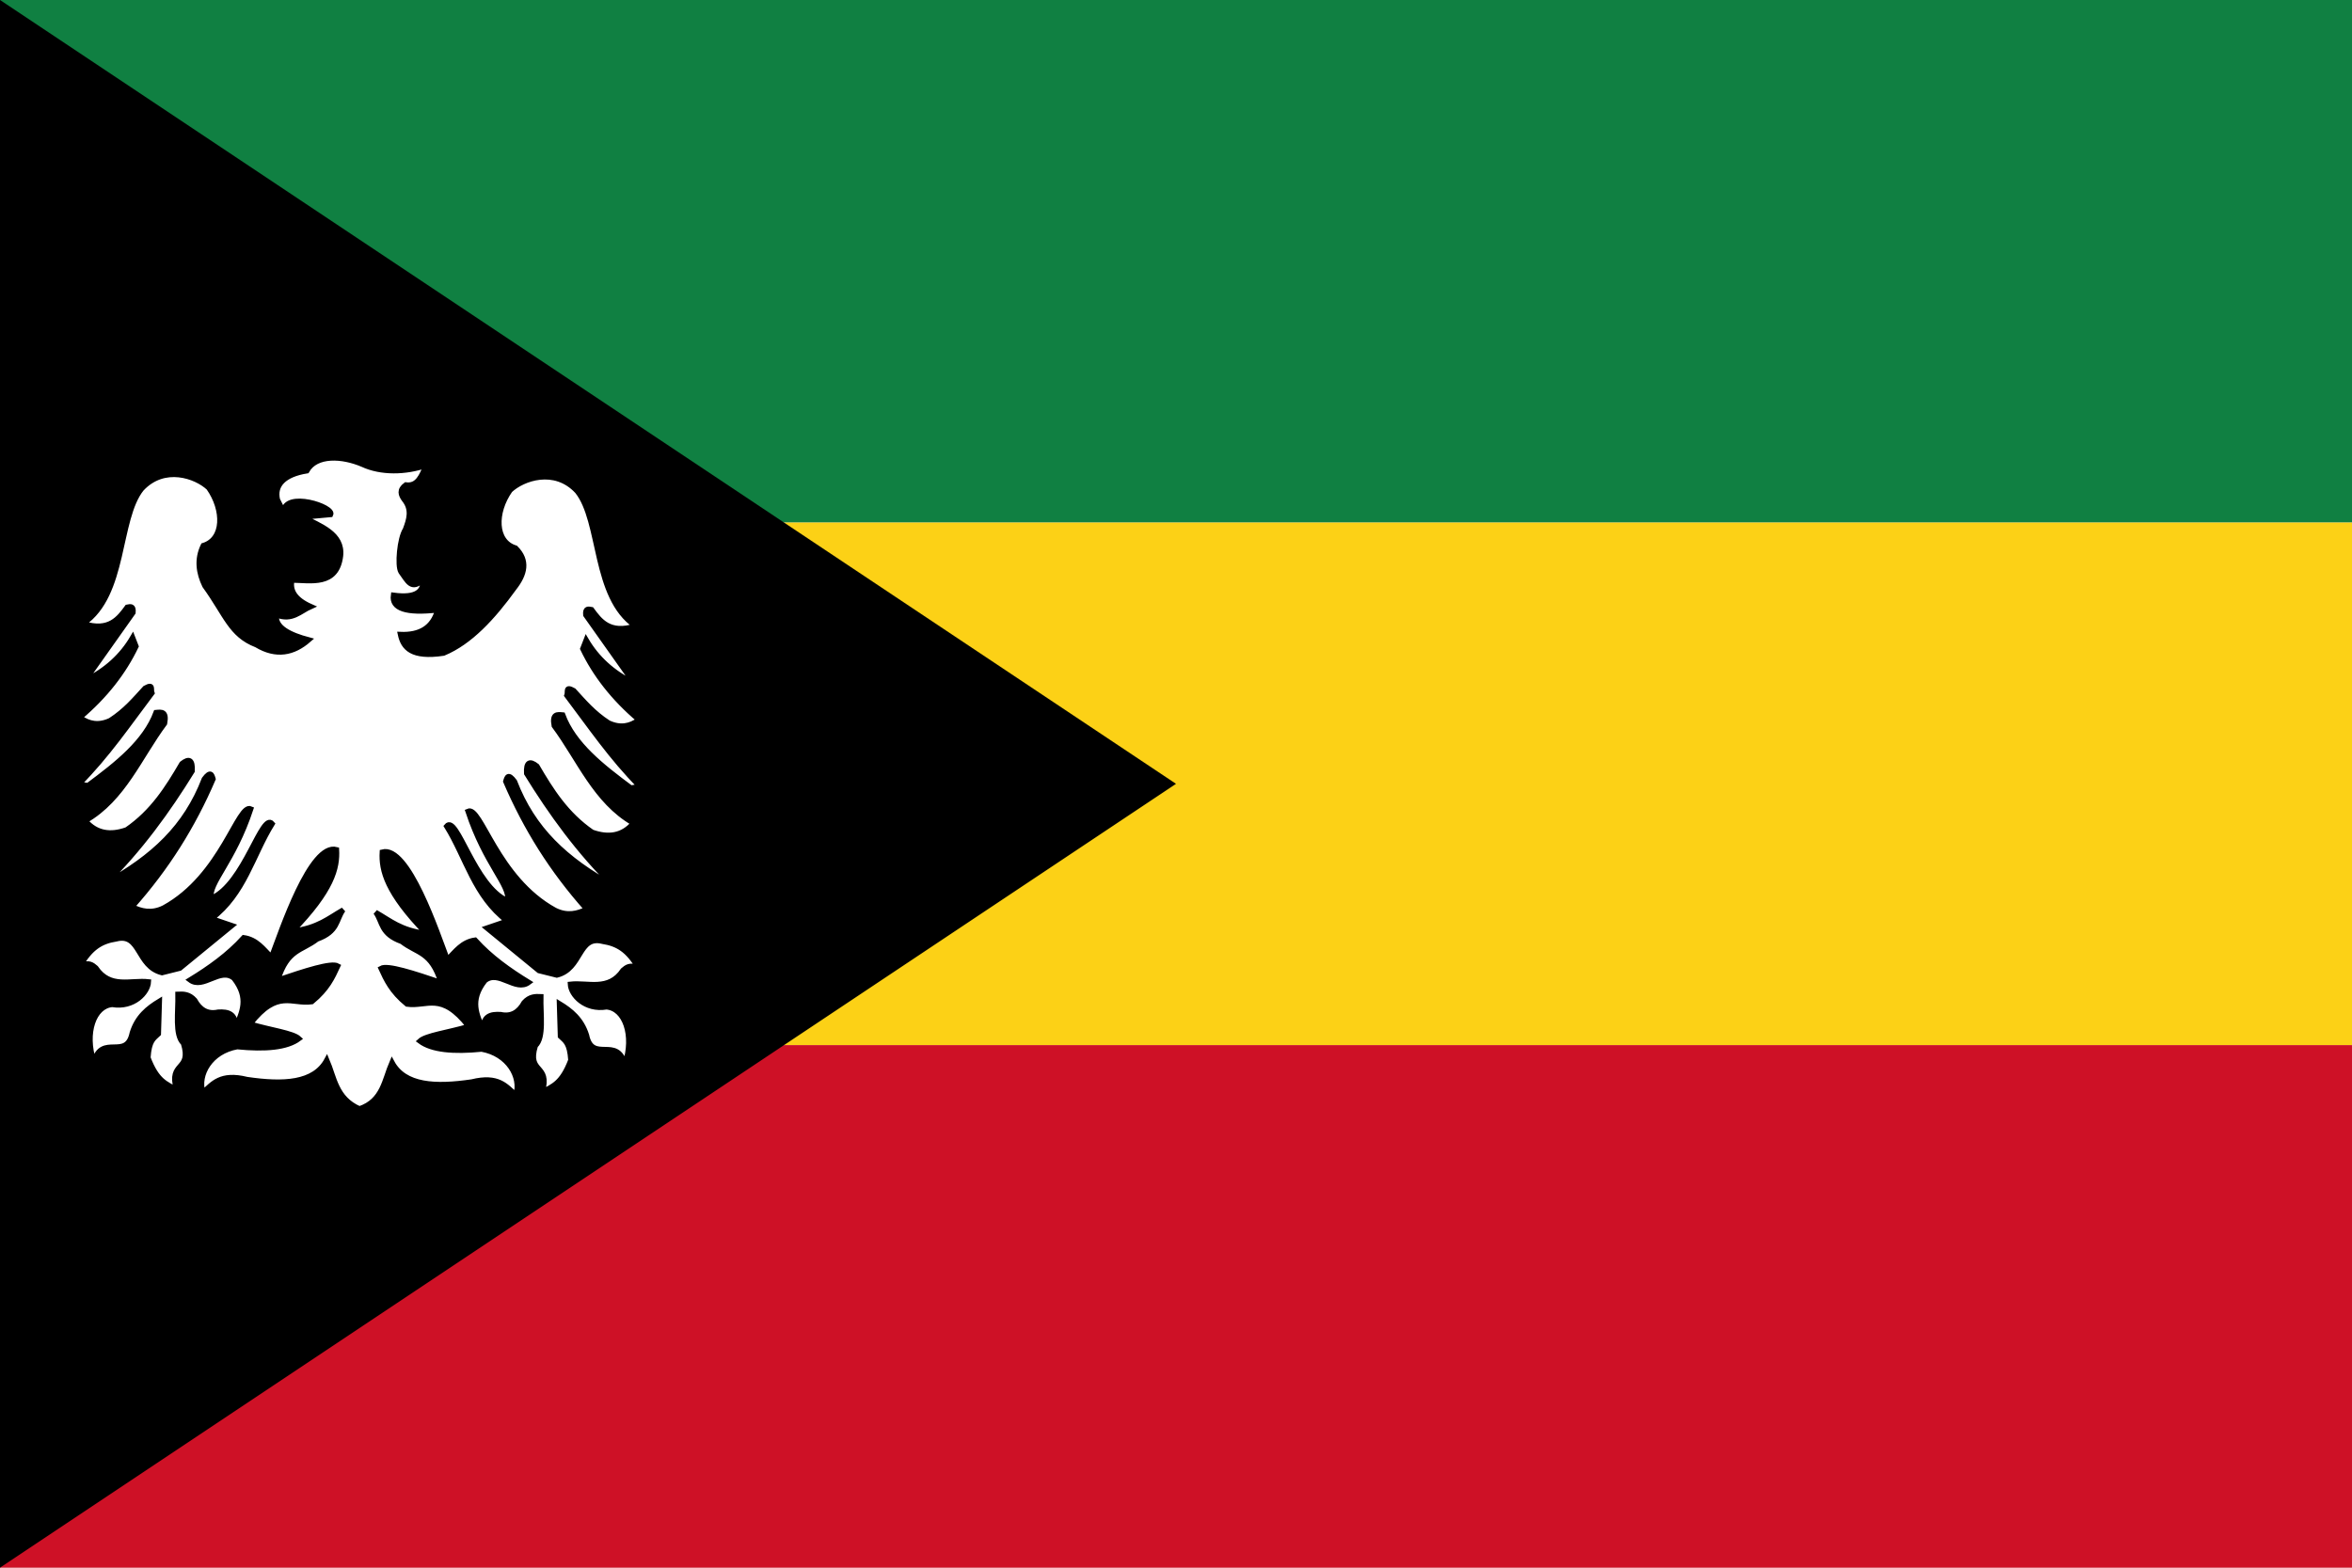
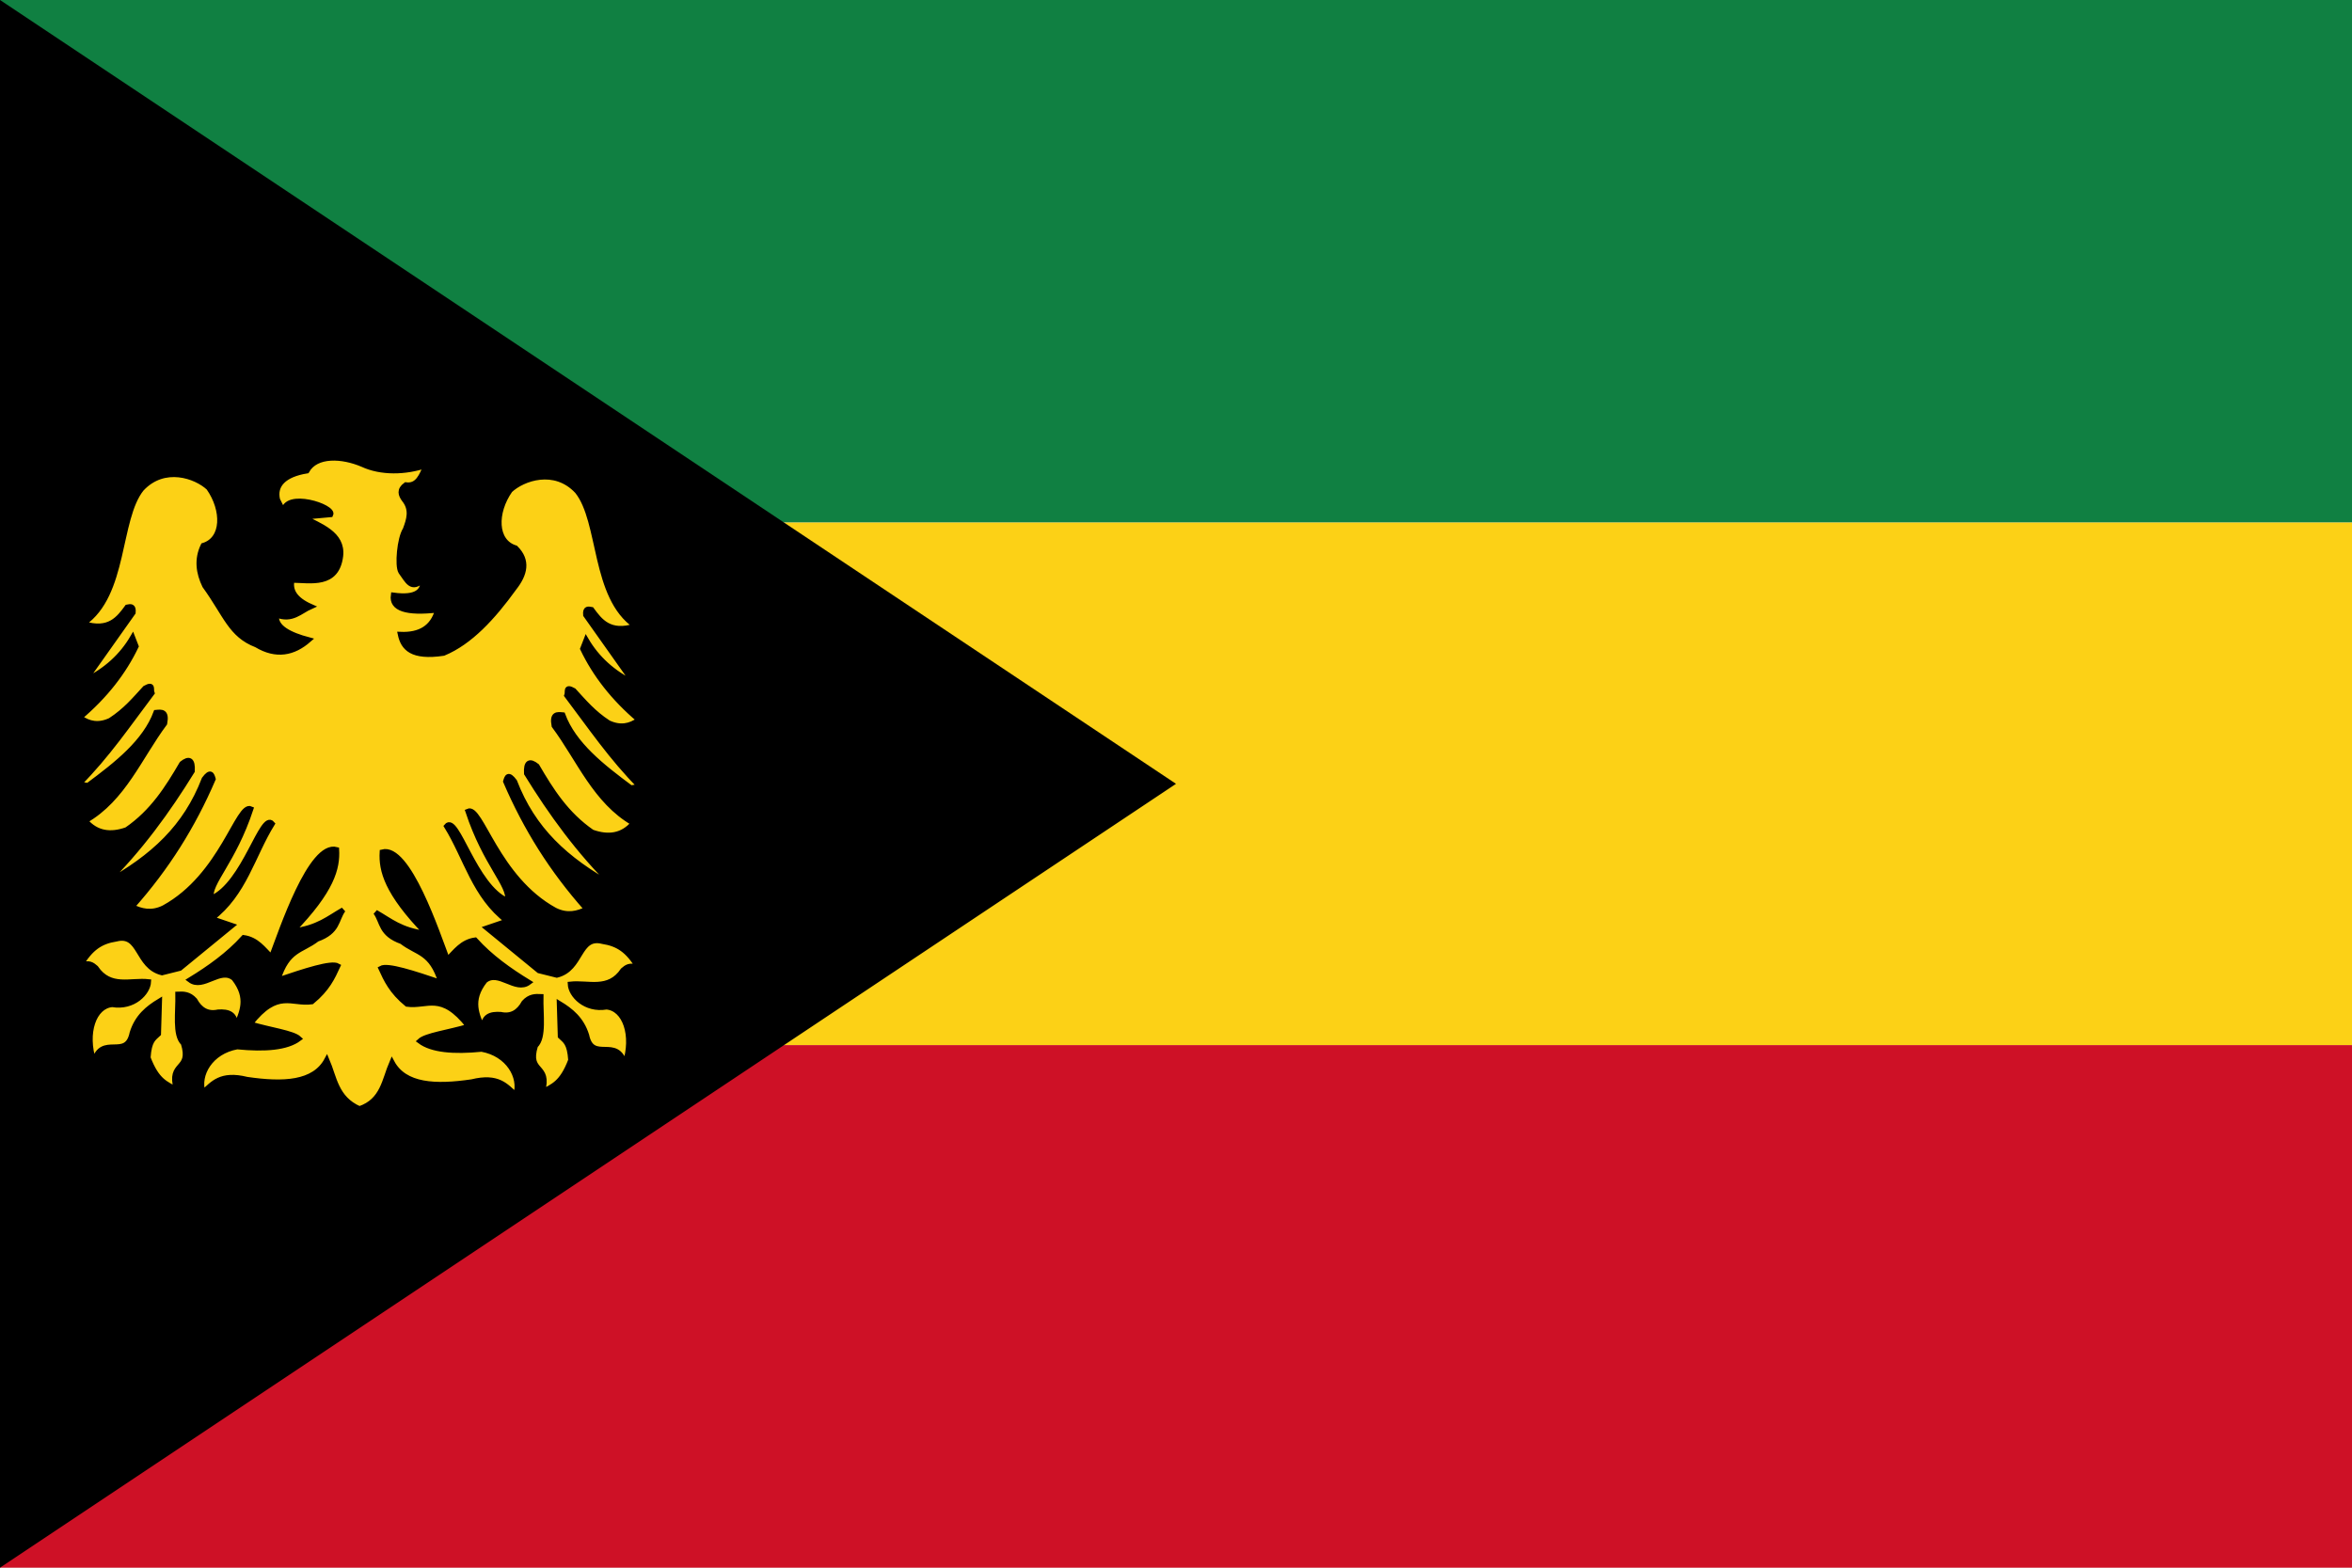
<svg xmlns="http://www.w3.org/2000/svg" version="1.0" x="0" y="0" width="360" height="240">
  <rect width="360" height="80" x="0" y="0" fill="#108042" />
  <rect width="360" height="80" x="0" y="80" fill="#fcd116" />
  <rect width="360" height="80" x="0" y="160" fill="#ce1126" />
  <polygon points="0,0 180,120 0,240" fill="#000000" />
  <g transform="translate(55,120)">
    <g transform="scale(0.257732)">
      <g transform="translate(-167,-194)">
-         <path d="M167.07 386.99C181.05 382.25 181.83 369.94 186.38 359.38 193.89 373.4 212.24 374.18 233.82 371 249.55 367.11 254.08 373.56 259.97 378.75 263.21 368.14 255.46 354.5 239.63 351.63 223.01 353.29 210.03 352.21 202.84 346.79 206.51 343.34 219.94 341.66 231.89 338.08 215.6 317.22 207.34 326.62 195.3 324.9 186.01 317.29 182.97 310.44 179.81 303.6 183.66 301.36 199.22 306.45 215.42 311.93 209.69 293.53 201.49 294.93 192.19 287.72 179.48 283.17 180.97 276.25 176.69 270.3 185.26 275.13 191.52 280.99 206.71 282.88 183.22 258.64 179.93 245.48 180.57 234.47 196.05 230.18 213.34 282.81 219.3 298.38 224.03 293.56 228.04 287.84 235.76 286.76 245.03 296.99 256.1 304.83 267.71 311.93 259.79 317.91 249.69 304.21 241.57 310.96 232.34 322.74 236.85 331.29 240.6 340.01 240.27 331.81 245.03 330.61 250.94 330.98 257.23 332.36 261.67 329.59 264.81 323.9 268.16 320.19 271.5 320.2 274.85 320.35 274.61 331.06 276.88 344.63 271.6 349.57 266.44 366.33 280.63 360.03 275.73 377.02 281.83 373.45 287.21 372.18 292.55 358.13 291.86 347.84 289.29 346.79 286.36 343.96L285.77 324.49C292.67 328.68 298.98 333.73 302 343.37 305.39 359.89 320.04 343.47 324.72 360.49 330.35 343.38 324.7 327.43 313.8 326.55 301.13 328.69 292.57 319.48 292.26 312.98 302.82 311.75 315.05 317.3 323.54 304.71 325.59 302.97 327.58 301.15 332.69 303.24 326.51 292.88 320.61 289.04 311.44 287.6 296.85 283.9 299.4 303.96 284.29 307.66L273.67 305.01 242.68 279.63 254.78 275.5C235.34 260.76 230.49 238.07 218.77 219.13 224.93 211.65 235.28 255.01 255.07 263.4 256.55 254.05 241.99 242.15 231.46 210.27 239.23 206.64 248.48 250.02 283.11 269 290.57 272.75 296.9 270.95 302 268.41 281.32 245.13 265.93 220.56 253.89 192.57 254.63 189.97 255.4 187.47 259.21 192.57 270.21 221.09 289.41 238.92 318.23 254.84 297.35 234.29 280.89 211.53 266.29 187.84 265.92 181.1 268.13 179.94 272.49 183.42 280.93 197.87 289.84 212.08 305.24 222.67 314.89 226.1 323.24 224.94 329.74 217.36 307.12 204.38 297.56 179.52 282.67 159.51 281.28 152.17 284.62 152.71 287.83 153.02 294.31 170.48 310.97 183.58 328.26 196.4L333.58 195.52C316.81 178.67 304.03 159.83 290.19 141.51 291.06 139.27 289.07 135.67 294.32 138.56 300.48 145.23 305.85 151.81 314.98 157.74 321.82 160.92 327.72 159.87 332.99 155.97 317.83 143.12 306.92 128.99 299.64 113.77L301.7 108.46C308.06 119.33 317.39 127.98 330.03 134.13L301.41 93.7C301.01 89.47 303.05 90.11 304.95 90.45 309.86 97.14 315.65 105.12 330.92 100.19 305.84 83 310.85 38.22 296.39 20.22 282.97 5.82 264.08 12.57 256.55 19.63 247.23 32.89 247.39 50.13 259.8 53.86 267.39 61.39 265.44 69.45 258.91 77.76 246.26 95.27 232.78 109.88 217 116.43 198.12 119.26 193.05 113.3 191.33 105.21 202.89 105.71 210.56 101.26 213.46 90.75 194.98 92.86 186 90.02 187.2 81.9 201.21 83.8 204.99 79.46 204.9 72.75 197.87 79.54 195.61 73.41 191.62 68.03 189.44 64.41 190.88 48.17 194.28 42.94 196.51 37.04 198.4 31.13 193.69 25.23 191.48 22.28 190.54 19.33 194.57 16.38 201.83 17.37 203.97 10.7 206.67 4.87 194.48 9.09 179.84 9.4 168.9 4.28 156.81-0.9 141.35-1.74 135.84 8.12 122.35 10.3 116.39 16.51 118.43 25.23L121.97 32.32C122.78 19.67 152.47 29.38 150.01 34.09L133.78 35.56C143.59 40.81 157.36 45.33 155.91 58.58 153.72 76.8 138.09 73.15 126.99 73.04 125.78 78.96 128.42 84.33 138.21 88.68 131.91 91.46 127.02 97.41 117.84 93.7 116.73 101.12 125.9 105.51 137.02 108.46 127.93 116.41 117.68 118.58 105.87 111.47 90.52 105.57 87.82 93.83 75.17 76.33 71.51 68.73 70.28 60.67 74.28 52.42 86.69 48.69 86.85 31.46 77.53 18.19 70 11.14 51.11 4.38 37.69 18.78 23.23 36.78 28.24 81.56 3.16 98.76 18.43 103.69 24.21 95.7 29.13 89.02 31.02 88.67 33.07 88.03 32.67 92.26L4.04 132.7C16.69 126.54 26.02 117.9 32.38 107.02L34.44 112.33C27.16 127.55 16.25 141.68 1.09 154.53 6.36 158.43 12.26 159.49 19.1 156.31 28.23 150.37 33.6 143.8 39.75 137.12 45.01 134.24 43.02 137.84 43.89 140.07 30.05 158.39 17.27 177.23 0.5 194.08L5.82 194.97C23.11 182.14 39.77 169.04 46.25 151.58 49.45 151.27 52.8 150.73 51.41 158.08 36.51 178.08 26.96 202.94 4.34 215.92 10.84 223.5 19.19 224.66 28.84 221.23 44.24 210.64 53.15 196.44 61.59 181.98 65.95 178.5 68.16 179.66 67.79 186.41 53.19 210.09 36.73 232.85 15.85 253.4 44.67 237.48 63.87 219.65 74.87 191.13 78.68 186.03 79.45 188.54 80.19 191.13 68.15 219.13 52.76 243.69 32.08 266.98 37.18 269.52 43.51 271.32 50.97 267.57 85.6 248.58 94.85 205.2 102.62 208.84 92.09 240.71 77.53 252.61 79.01 261.96 98.8 253.58 109.15 210.21 115.31 217.69 103.59 236.63 98.74 259.33 79.3 274.06L91.4 278.19 60.41 303.57 49.79 306.23C34.68 302.52 37.22 282.47 22.64 286.16 13.47 287.6 7.57 291.44 1.39 301.8 6.5 299.71 8.49 301.53 10.54 303.28 19.03 315.86 31.26 310.32 41.82 311.54 41.51 318.04 32.95 327.26 20.28 325.12 9.38 325.99 3.73 341.95 9.36 359.05 14.04 342.03 28.69 358.45 32.08 341.94 35.1 332.29 41.4 327.25 48.31 323.05L47.72 342.53C44.79 345.35 42.22 346.4 41.53 356.69 46.87 370.74 52.25 372.01 58.35 375.58 53.45 358.59 67.64 364.89 62.48 348.13 57.2 343.19 59.47 329.62 59.23 318.92 62.58 318.77 65.92 318.76 69.27 322.46 72.41 328.16 76.85 330.92 83.14 329.54 89.05 329.17 93.81 330.38 93.48 338.58 97.23 329.85 101.74 321.31 92.51 309.53 84.38 302.77 74.29 316.47 66.37 310.5 77.98 303.39 89.05 295.55 98.32 285.32 106.04 286.4 110.05 292.13 114.78 296.94 120.74 281.38 138.03 228.74 153.51 233.03 154.15 244.04 150.86 257.2 127.37 281.45 142.56 279.55 148.82 273.69 157.39 268.86 153.11 274.82 154.6 281.74 141.89 286.29 132.59 293.49 124.39 292.09 118.65 310.5 134.86 305.01 150.42 299.93 154.27 302.16 151.11 309 148.07 315.85 138.78 323.46 126.74 325.19 118.48 315.79 102.19 336.64 114.14 340.22 127.57 341.9 131.24 345.35 124.05 350.78 111.07 351.85 94.45 350.2 78.62 353.06 70.87 366.71 74.11 377.31 80 372.12 84.53 365.67 100.26 369.56 121.84 372.74 140.19 371.96 147.7 357.94 152.25 368.51 153.03 380.81 167.07 386.99L167.07 386.99z" style="fill:#ffffff;stroke-width:3;stroke:#000" />
+         <path d="M167.07 386.99C181.05 382.25 181.83 369.94 186.38 359.38 193.89 373.4 212.24 374.18 233.82 371 249.55 367.11 254.08 373.56 259.97 378.75 263.21 368.14 255.46 354.5 239.63 351.63 223.01 353.29 210.03 352.21 202.84 346.79 206.51 343.34 219.94 341.66 231.89 338.08 215.6 317.22 207.34 326.62 195.3 324.9 186.01 317.29 182.97 310.44 179.81 303.6 183.66 301.36 199.22 306.45 215.42 311.93 209.69 293.53 201.49 294.93 192.19 287.72 179.48 283.17 180.97 276.25 176.69 270.3 185.26 275.13 191.52 280.99 206.71 282.88 183.22 258.64 179.93 245.48 180.57 234.47 196.05 230.18 213.34 282.81 219.3 298.38 224.03 293.56 228.04 287.84 235.76 286.76 245.03 296.99 256.1 304.83 267.71 311.93 259.79 317.91 249.69 304.21 241.57 310.96 232.34 322.74 236.85 331.29 240.6 340.01 240.27 331.81 245.03 330.61 250.94 330.98 257.23 332.36 261.67 329.59 264.81 323.9 268.16 320.19 271.5 320.2 274.85 320.35 274.61 331.06 276.88 344.63 271.6 349.57 266.44 366.33 280.63 360.03 275.73 377.02 281.83 373.45 287.21 372.18 292.55 358.13 291.86 347.84 289.29 346.79 286.36 343.96L285.77 324.49C292.67 328.68 298.98 333.73 302 343.37 305.39 359.89 320.04 343.47 324.72 360.49 330.35 343.38 324.7 327.43 313.8 326.55 301.13 328.69 292.57 319.48 292.26 312.98 302.82 311.75 315.05 317.3 323.54 304.71 325.59 302.97 327.58 301.15 332.69 303.24 326.51 292.88 320.61 289.04 311.44 287.6 296.85 283.9 299.4 303.96 284.29 307.66L273.67 305.01 242.68 279.63 254.78 275.5C235.34 260.76 230.49 238.07 218.77 219.13 224.93 211.65 235.28 255.01 255.07 263.4 256.55 254.05 241.99 242.15 231.46 210.27 239.23 206.64 248.48 250.02 283.11 269 290.57 272.75 296.9 270.95 302 268.41 281.32 245.13 265.93 220.56 253.89 192.57 254.63 189.97 255.4 187.47 259.21 192.57 270.21 221.09 289.41 238.92 318.23 254.84 297.35 234.29 280.89 211.53 266.29 187.84 265.92 181.1 268.13 179.94 272.49 183.42 280.93 197.87 289.84 212.08 305.24 222.67 314.89 226.1 323.24 224.94 329.74 217.36 307.12 204.38 297.56 179.52 282.67 159.51 281.28 152.17 284.62 152.71 287.83 153.02 294.31 170.48 310.97 183.58 328.26 196.4L333.58 195.52C316.81 178.67 304.03 159.83 290.19 141.51 291.06 139.27 289.07 135.67 294.32 138.56 300.48 145.23 305.85 151.81 314.98 157.74 321.82 160.92 327.72 159.87 332.99 155.97 317.83 143.12 306.92 128.99 299.64 113.77L301.7 108.46C308.06 119.33 317.39 127.98 330.03 134.13L301.41 93.7C301.01 89.47 303.05 90.11 304.95 90.45 309.86 97.14 315.65 105.12 330.92 100.19 305.84 83 310.85 38.22 296.39 20.22 282.97 5.82 264.08 12.57 256.55 19.63 247.23 32.89 247.39 50.13 259.8 53.86 267.39 61.39 265.44 69.45 258.91 77.76 246.26 95.27 232.78 109.88 217 116.43 198.12 119.26 193.05 113.3 191.33 105.21 202.89 105.71 210.56 101.26 213.46 90.75 194.98 92.86 186 90.02 187.2 81.9 201.21 83.8 204.99 79.46 204.9 72.75 197.87 79.54 195.61 73.41 191.62 68.03 189.44 64.41 190.88 48.17 194.28 42.94 196.51 37.04 198.4 31.13 193.69 25.23 191.48 22.28 190.54 19.33 194.57 16.38 201.83 17.37 203.97 10.7 206.67 4.87 194.48 9.09 179.84 9.4 168.9 4.28 156.81-0.9 141.35-1.74 135.84 8.12 122.35 10.3 116.39 16.51 118.43 25.23L121.97 32.32C122.78 19.67 152.47 29.38 150.01 34.09L133.78 35.56C143.59 40.81 157.36 45.33 155.91 58.58 153.72 76.8 138.09 73.15 126.99 73.04 125.78 78.96 128.42 84.33 138.21 88.68 131.91 91.46 127.02 97.41 117.84 93.7 116.73 101.12 125.9 105.51 137.02 108.46 127.93 116.41 117.68 118.58 105.87 111.47 90.52 105.57 87.82 93.83 75.17 76.33 71.51 68.73 70.28 60.67 74.28 52.42 86.69 48.69 86.85 31.46 77.53 18.19 70 11.14 51.11 4.38 37.69 18.78 23.23 36.78 28.24 81.56 3.16 98.76 18.43 103.69 24.21 95.7 29.13 89.02 31.02 88.67 33.07 88.03 32.67 92.26L4.04 132.7C16.69 126.54 26.02 117.9 32.38 107.02L34.44 112.33C27.16 127.55 16.25 141.68 1.09 154.53 6.36 158.43 12.26 159.49 19.1 156.31 28.23 150.37 33.6 143.8 39.75 137.12 45.01 134.24 43.02 137.84 43.89 140.07 30.05 158.39 17.27 177.23 0.5 194.08L5.82 194.97C23.11 182.14 39.77 169.04 46.25 151.58 49.45 151.27 52.8 150.73 51.41 158.08 36.51 178.08 26.96 202.94 4.34 215.92 10.84 223.5 19.19 224.66 28.84 221.23 44.24 210.64 53.15 196.44 61.59 181.98 65.95 178.5 68.16 179.66 67.79 186.41 53.19 210.09 36.73 232.85 15.85 253.4 44.67 237.48 63.87 219.65 74.87 191.13 78.68 186.03 79.45 188.54 80.19 191.13 68.15 219.13 52.76 243.69 32.08 266.98 37.18 269.52 43.51 271.32 50.97 267.57 85.6 248.58 94.85 205.2 102.62 208.84 92.09 240.71 77.53 252.61 79.01 261.96 98.8 253.58 109.15 210.21 115.31 217.69 103.59 236.63 98.74 259.33 79.3 274.06L91.4 278.19 60.41 303.57 49.79 306.23C34.68 302.52 37.22 282.47 22.64 286.16 13.47 287.6 7.57 291.44 1.39 301.8 6.5 299.71 8.49 301.53 10.54 303.28 19.03 315.86 31.26 310.32 41.82 311.54 41.51 318.04 32.95 327.26 20.28 325.12 9.38 325.99 3.73 341.95 9.36 359.05 14.04 342.03 28.69 358.45 32.08 341.94 35.1 332.29 41.4 327.25 48.31 323.05L47.72 342.53C44.79 345.35 42.22 346.4 41.53 356.69 46.87 370.74 52.25 372.01 58.35 375.58 53.45 358.59 67.64 364.89 62.48 348.13 57.2 343.19 59.47 329.62 59.23 318.92 62.58 318.77 65.92 318.76 69.27 322.46 72.41 328.16 76.85 330.92 83.14 329.54 89.05 329.17 93.81 330.38 93.48 338.58 97.23 329.85 101.74 321.31 92.51 309.53 84.38 302.77 74.29 316.47 66.37 310.5 77.98 303.39 89.05 295.55 98.32 285.32 106.04 286.4 110.05 292.13 114.78 296.94 120.74 281.38 138.03 228.74 153.51 233.03 154.15 244.04 150.86 257.2 127.37 281.45 142.56 279.55 148.82 273.69 157.39 268.86 153.11 274.82 154.6 281.74 141.89 286.29 132.59 293.49 124.39 292.09 118.65 310.5 134.86 305.01 150.42 299.93 154.27 302.16 151.11 309 148.07 315.85 138.78 323.46 126.74 325.19 118.48 315.79 102.19 336.64 114.14 340.22 127.57 341.9 131.24 345.35 124.05 350.78 111.07 351.85 94.45 350.2 78.62 353.06 70.87 366.71 74.11 377.31 80 372.12 84.53 365.67 100.26 369.56 121.84 372.74 140.19 371.96 147.7 357.94 152.25 368.51 153.03 380.81 167.07 386.99L167.07 386.99z" style="fill:#fcd116;stroke-width:3;stroke:#000" />
      </g>
    </g>
  </g>
</svg>
